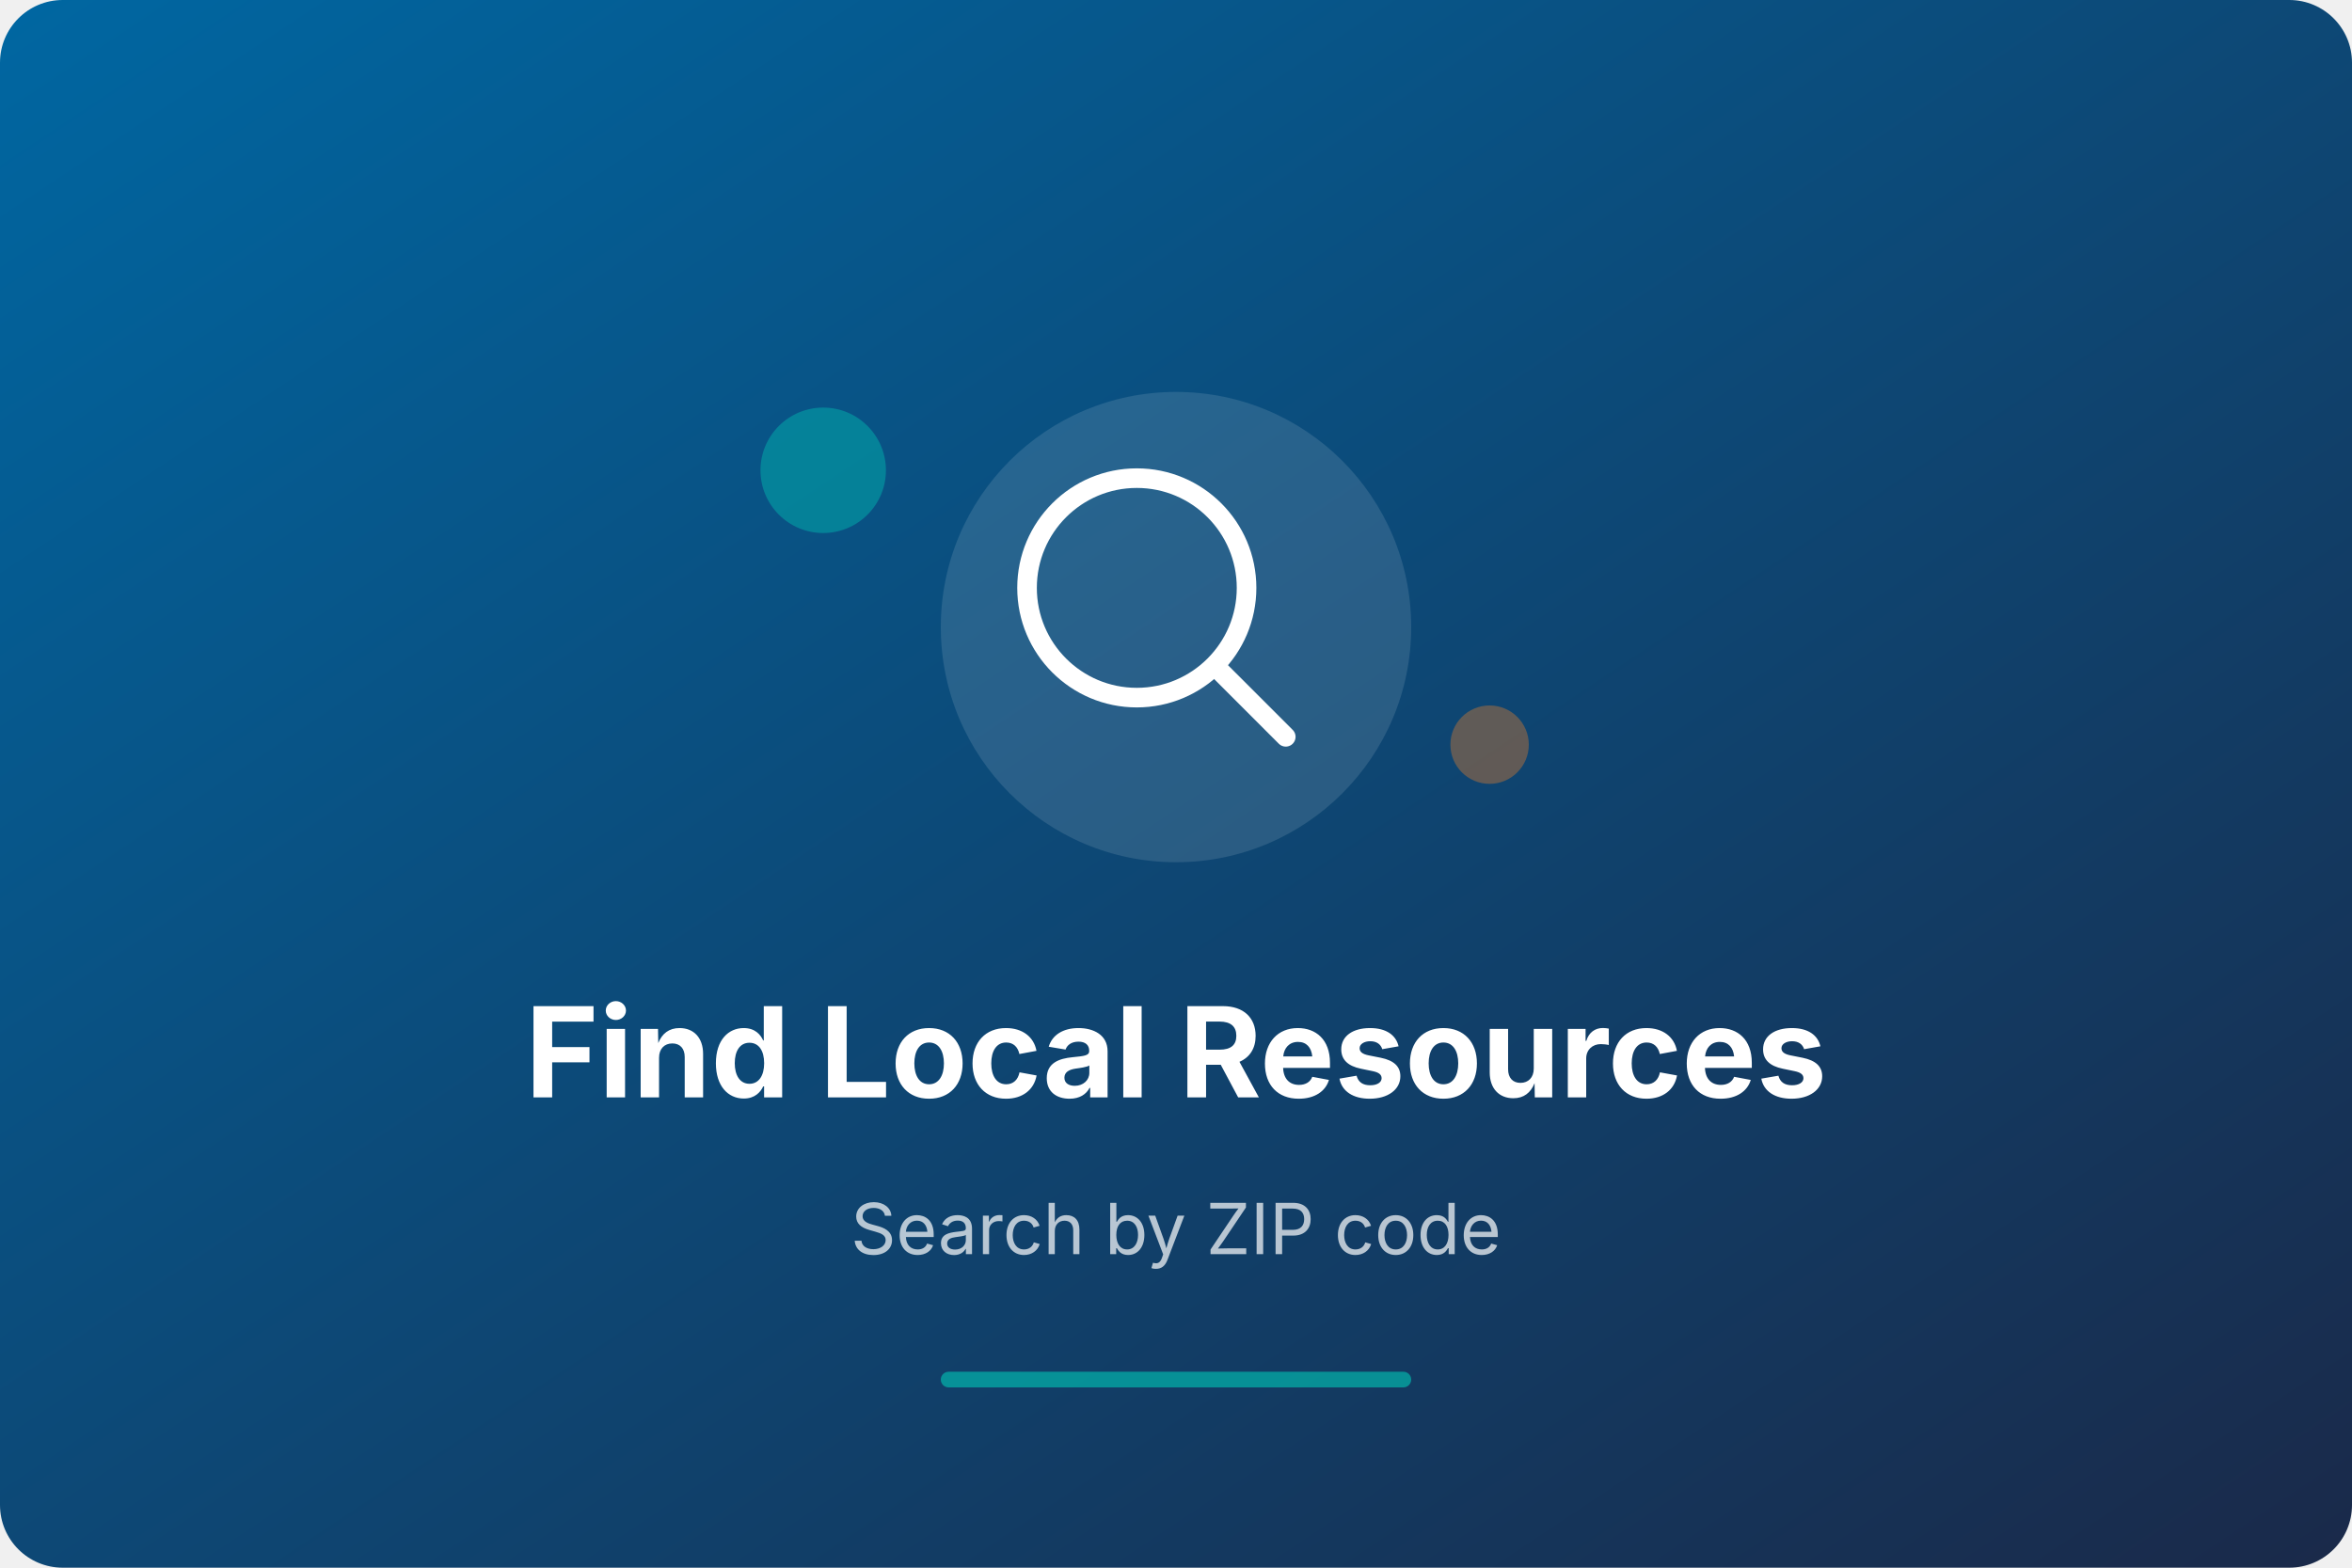
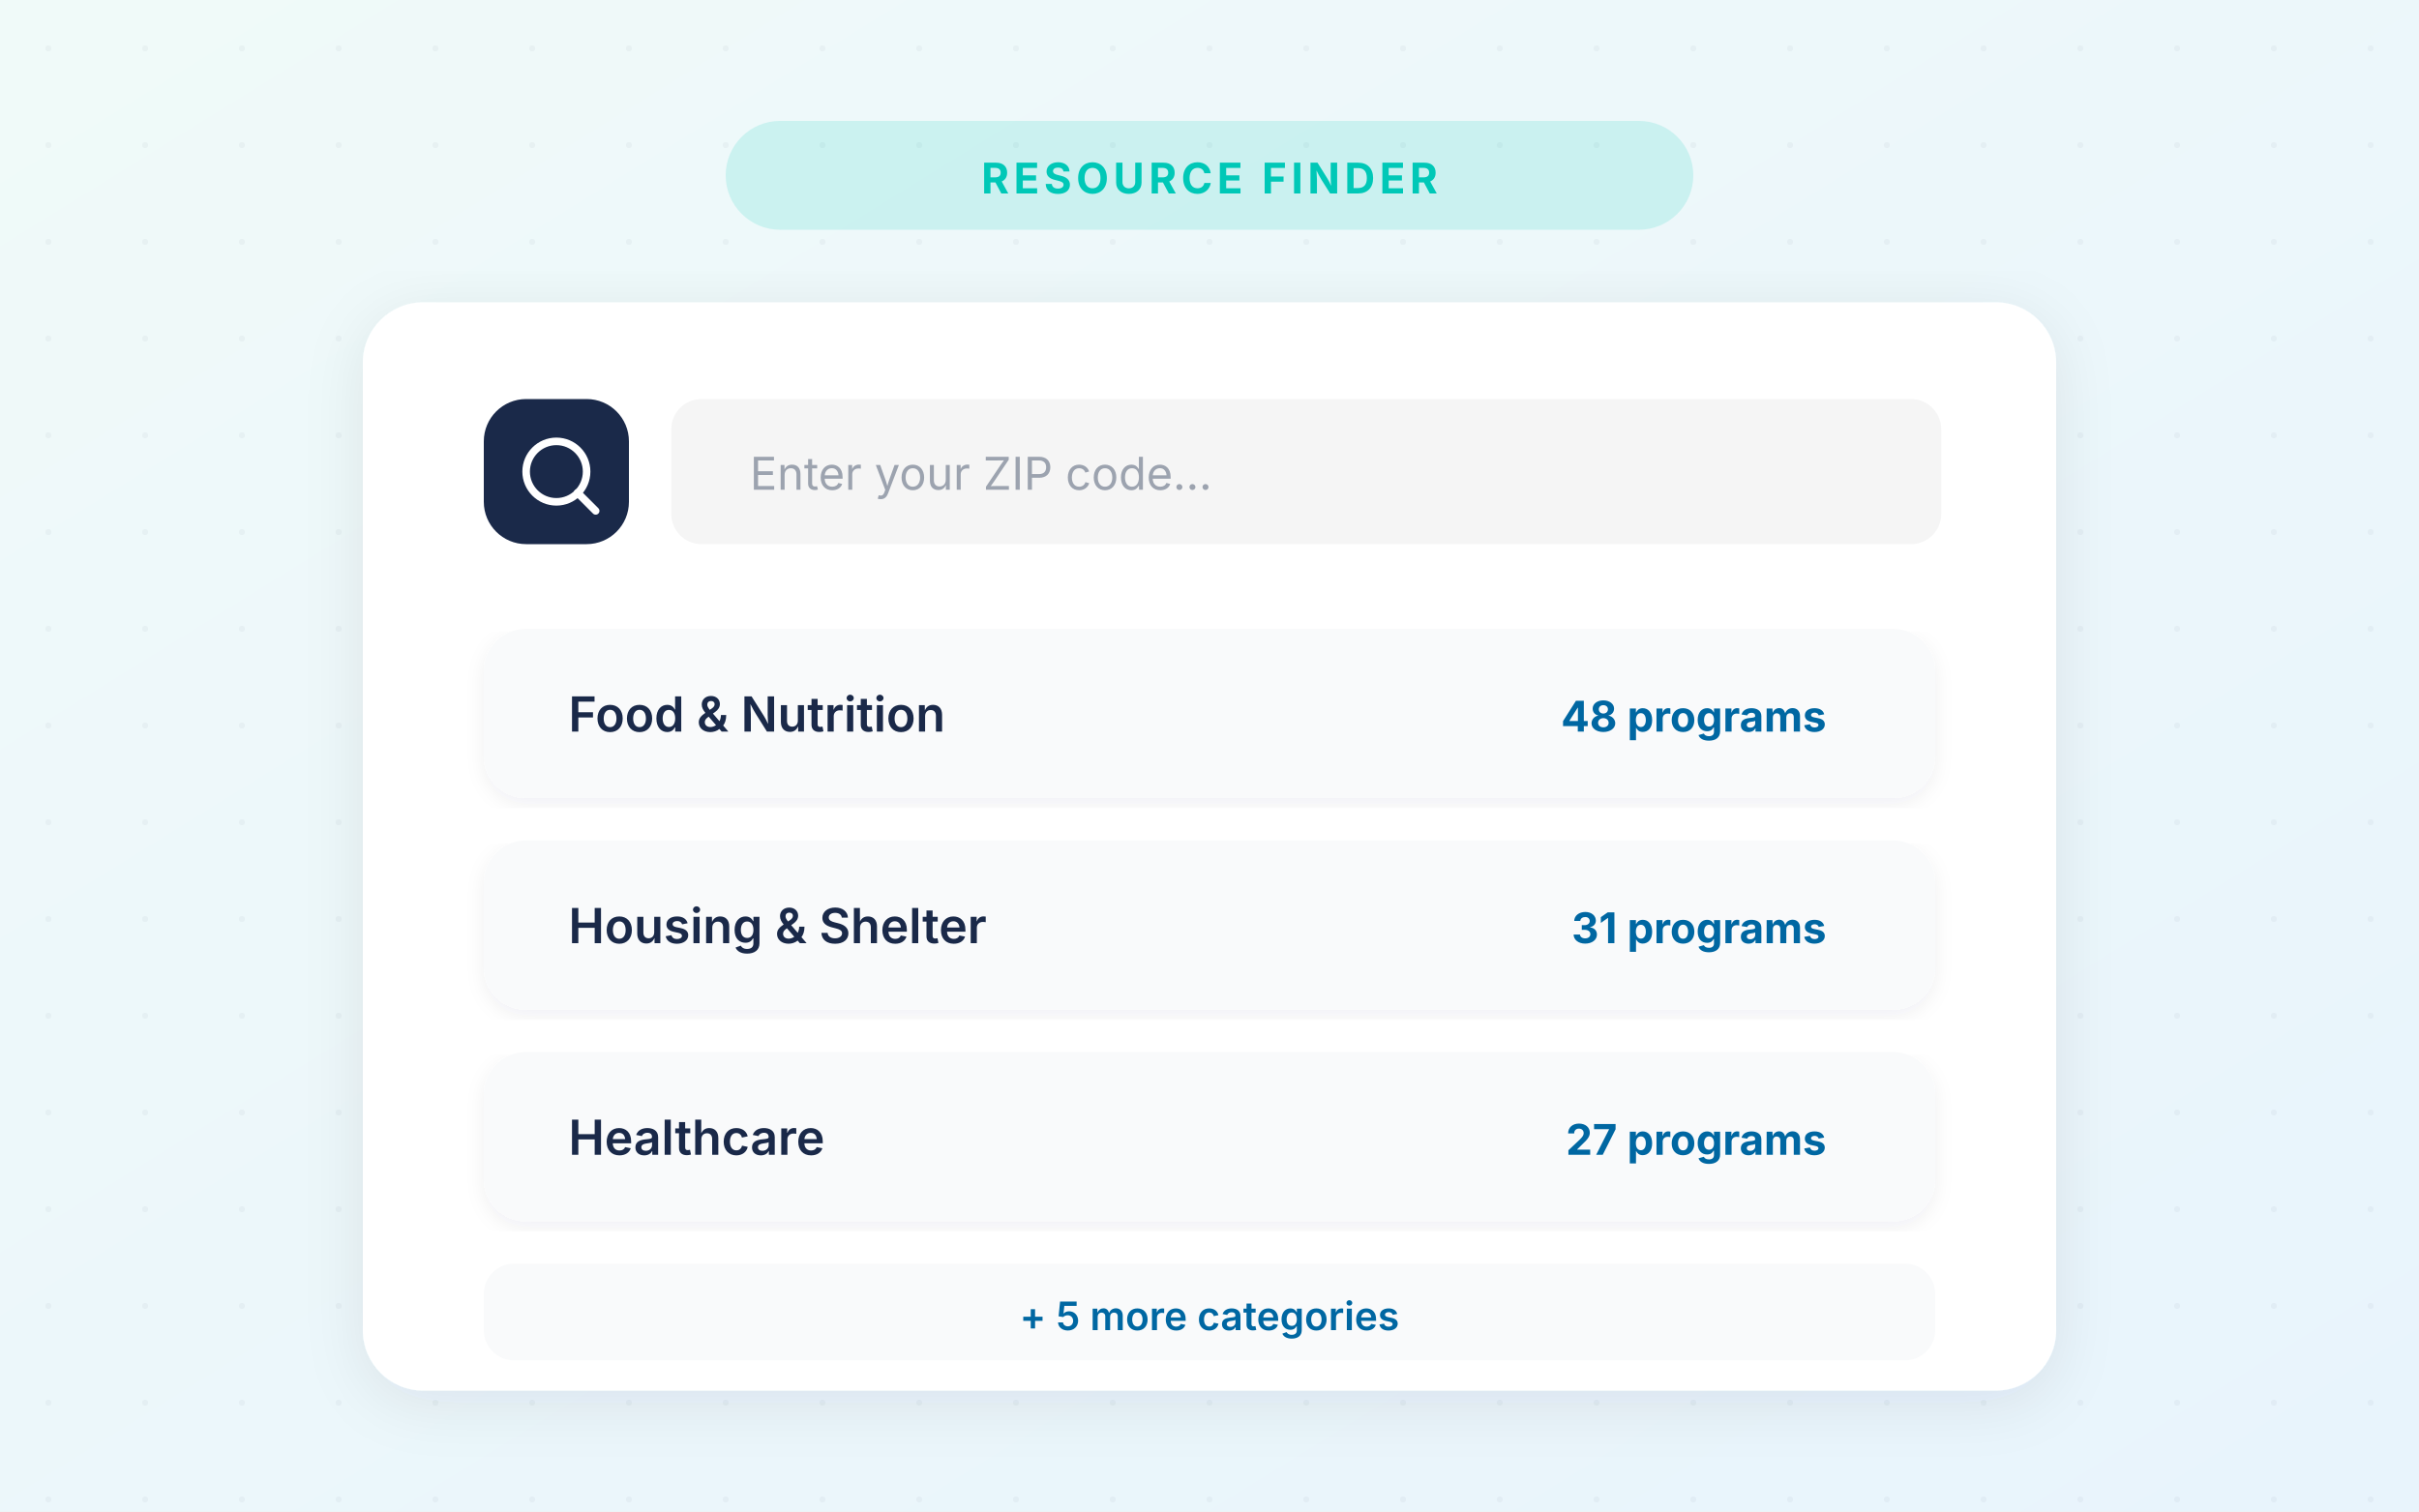
- <svg xmlns="http://www.w3.org/2000/svg" width="600" height="400" viewBox="0 0 600 400">
+ <svg xmlns="http://www.w3.org/2000/svg" width="800" height="500" viewBox="0 0 800 500">
  <defs>
    <linearGradient id="bg" x1="0%" y1="0%" x2="100%" y2="100%">
-       <stop offset="0%" style="stop-color:#0067a2" />
-       <stop offset="100%" style="stop-color:#1a2949" />
+       <stop offset="0%" style="stop-color:#f0faf9" />
+       <stop offset="100%" style="stop-color:#e8f4fc" />
    </linearGradient>
+     <filter id="shadow" x="-4%" y="-4%" width="108%" height="112%">
+       <feDropShadow dx="0" dy="4" stdDeviation="10" flood-color="#1a2949" flood-opacity="0.08" />
+     </filter>
+     <filter id="shadow-sm" x="-2%" y="-2%" width="104%" height="108%">
+       <feDropShadow dx="0" dy="2" stdDeviation="3" flood-color="#1a2949" flood-opacity="0.06" />
+     </filter>
  </defs>
-   <rect width="600" height="400" fill="url(#bg)" rx="16" />
-   <circle cx="300" cy="160" r="60" fill="white" opacity="0.12" />
-   <circle cx="290" cy="150" r="28" fill="none" stroke="white" stroke-width="5" />
-   <line x1="310" y1="170" x2="328" y2="188" stroke="white" stroke-width="5" stroke-linecap="round" />
-   <circle cx="210" cy="120" r="16" fill="#00c8b7" opacity="0.4" />
-   <circle cx="380" cy="190" r="10" fill="#fa8526" opacity="0.35" />
-   <text x="300" y="280" font-family="system-ui, -apple-system, sans-serif" font-size="32" font-weight="700" fill="white" text-anchor="middle">Find Local Resources</text>
-   <text x="300" y="320" font-family="system-ui, -apple-system, sans-serif" font-size="18" fill="white" opacity="0.7" text-anchor="middle">Search by ZIP code</text>
-   <rect x="240" y="350" width="120" height="4" rx="2" fill="#00c8b7" opacity="0.6" />
+   <rect width="800" height="500" fill="url(#bg)" />
+   <pattern id="dots" x="0" y="0" width="32" height="32" patternUnits="userSpaceOnUse">
+     <circle cx="16" cy="16" r="1" fill="#1a2949" opacity="0.04" />
+   </pattern>
+   <rect width="800" height="500" fill="url(#dots)" />
+   <rect x="240" y="40" width="320" height="36" rx="18" fill="#00c8b7" opacity="0.15" />
+   <text x="400" y="64" font-family="system-ui, -apple-system, sans-serif" font-size="14" font-weight="700" fill="#00c8b7" text-anchor="middle" letter-spacing="1.5">RESOURCE FINDER</text>
+   <rect x="120" y="100" width="560" height="360" rx="20" fill="white" filter="url(#shadow)" />
+   <rect x="160" y="132" width="48" height="48" rx="14" fill="#1a2949" />
+   <circle cx="184" cy="156" r="10" fill="none" stroke="white" stroke-width="2.5" />
+   <line x1="191" y1="163" x2="197" y2="169" stroke="white" stroke-width="2.5" stroke-linecap="round" />
+   <rect x="222" y="132" width="420" height="48" rx="10" fill="#f5f5f5" />
+   <text x="248" y="162" font-family="system-ui, -apple-system, sans-serif" font-size="15" fill="#9ca3af">Enter your ZIP code...</text>
+   <rect x="160" y="208" width="480" height="56" rx="14" fill="#f9fafb" filter="url(#shadow-sm)" />
+   <text x="188" y="242" font-family="system-ui, -apple-system, sans-serif" font-size="16" font-weight="600" fill="#1a2949">Food &amp; Nutrition</text>
+   <text x="604" y="242" font-family="system-ui, -apple-system, sans-serif" font-size="14" font-weight="700" fill="#0067a2" text-anchor="end">48 programs</text>
+   <rect x="160" y="278" width="480" height="56" rx="14" fill="#f9fafb" filter="url(#shadow-sm)" />
+   <text x="188" y="312" font-family="system-ui, -apple-system, sans-serif" font-size="16" font-weight="600" fill="#1a2949">Housing &amp; Shelter</text>
+   <text x="604" y="312" font-family="system-ui, -apple-system, sans-serif" font-size="14" font-weight="700" fill="#0067a2" text-anchor="end">31 programs</text>
+   <rect x="160" y="348" width="480" height="56" rx="14" fill="#f9fafb" filter="url(#shadow-sm)" />
+   <text x="188" y="382" font-family="system-ui, -apple-system, sans-serif" font-size="16" font-weight="600" fill="#1a2949">Healthcare</text>
+   <text x="604" y="382" font-family="system-ui, -apple-system, sans-serif" font-size="14" font-weight="700" fill="#0067a2" text-anchor="end">27 programs</text>
+   <rect x="160" y="418" width="480" height="32" rx="10" fill="#f9fafb" />
+   <text x="400" y="440" font-family="system-ui, -apple-system, sans-serif" font-size="13" font-weight="600" fill="#0067a2" text-anchor="middle">+ 5 more categories</text>
</svg>
